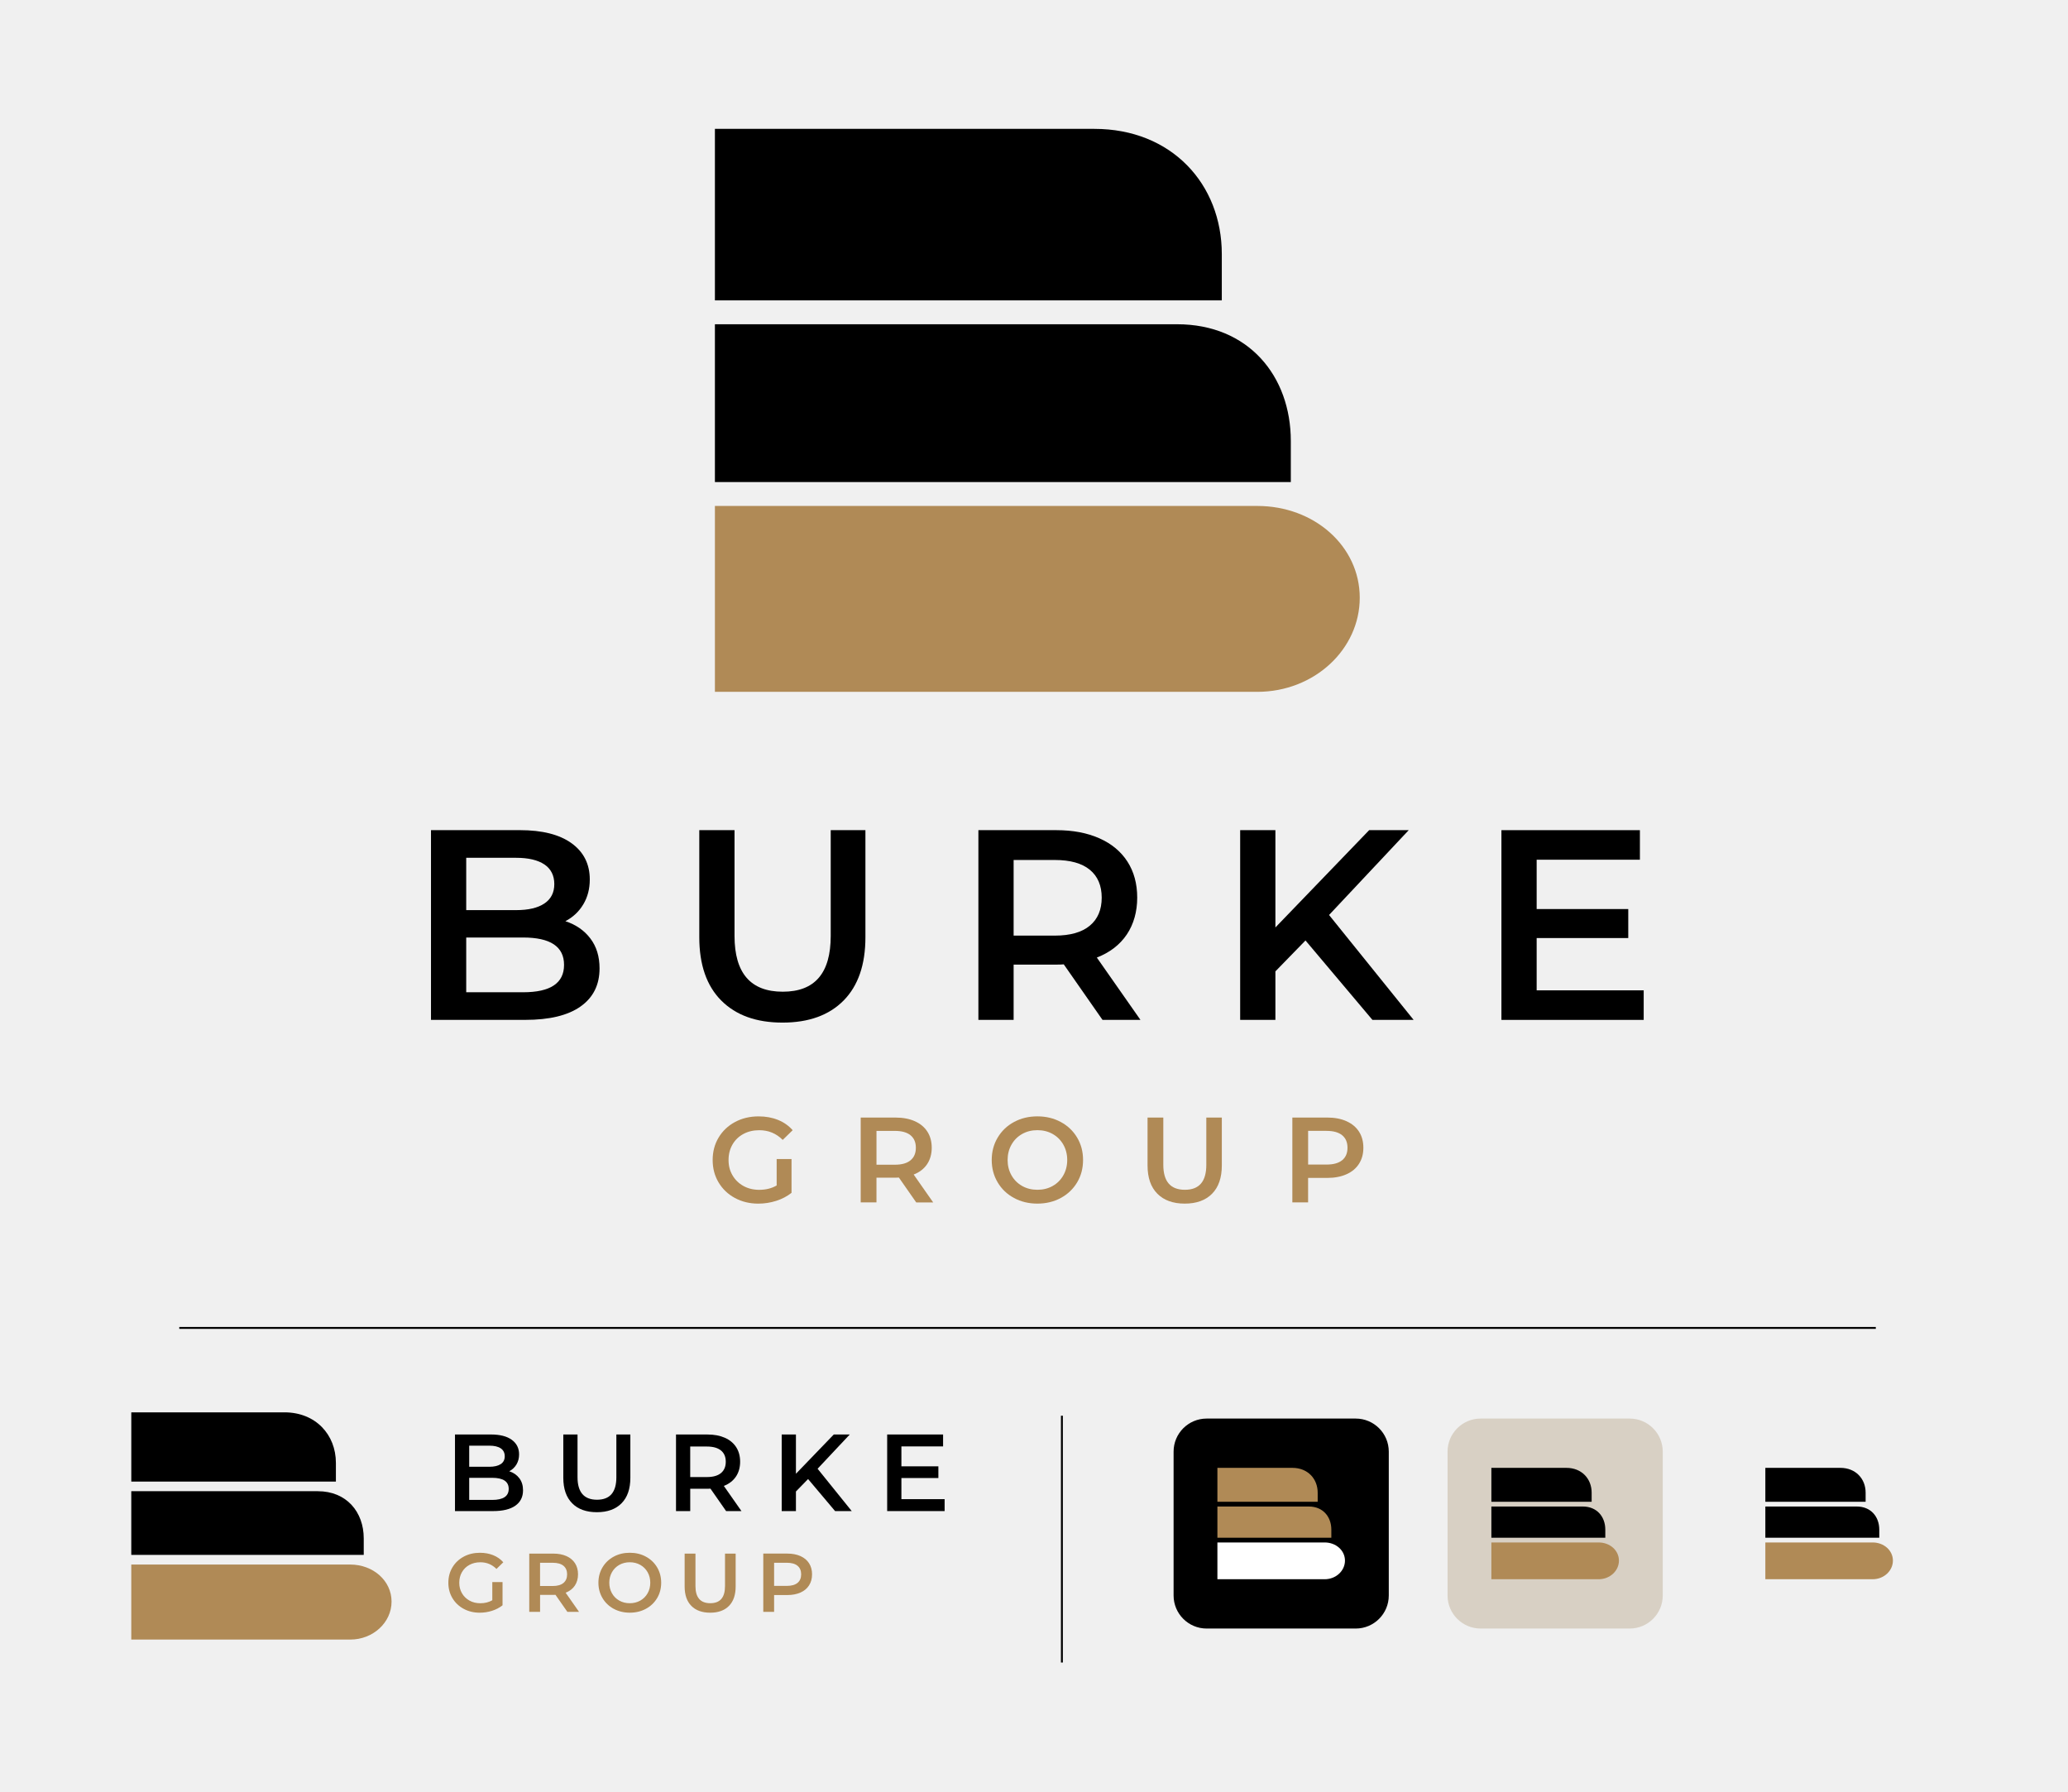
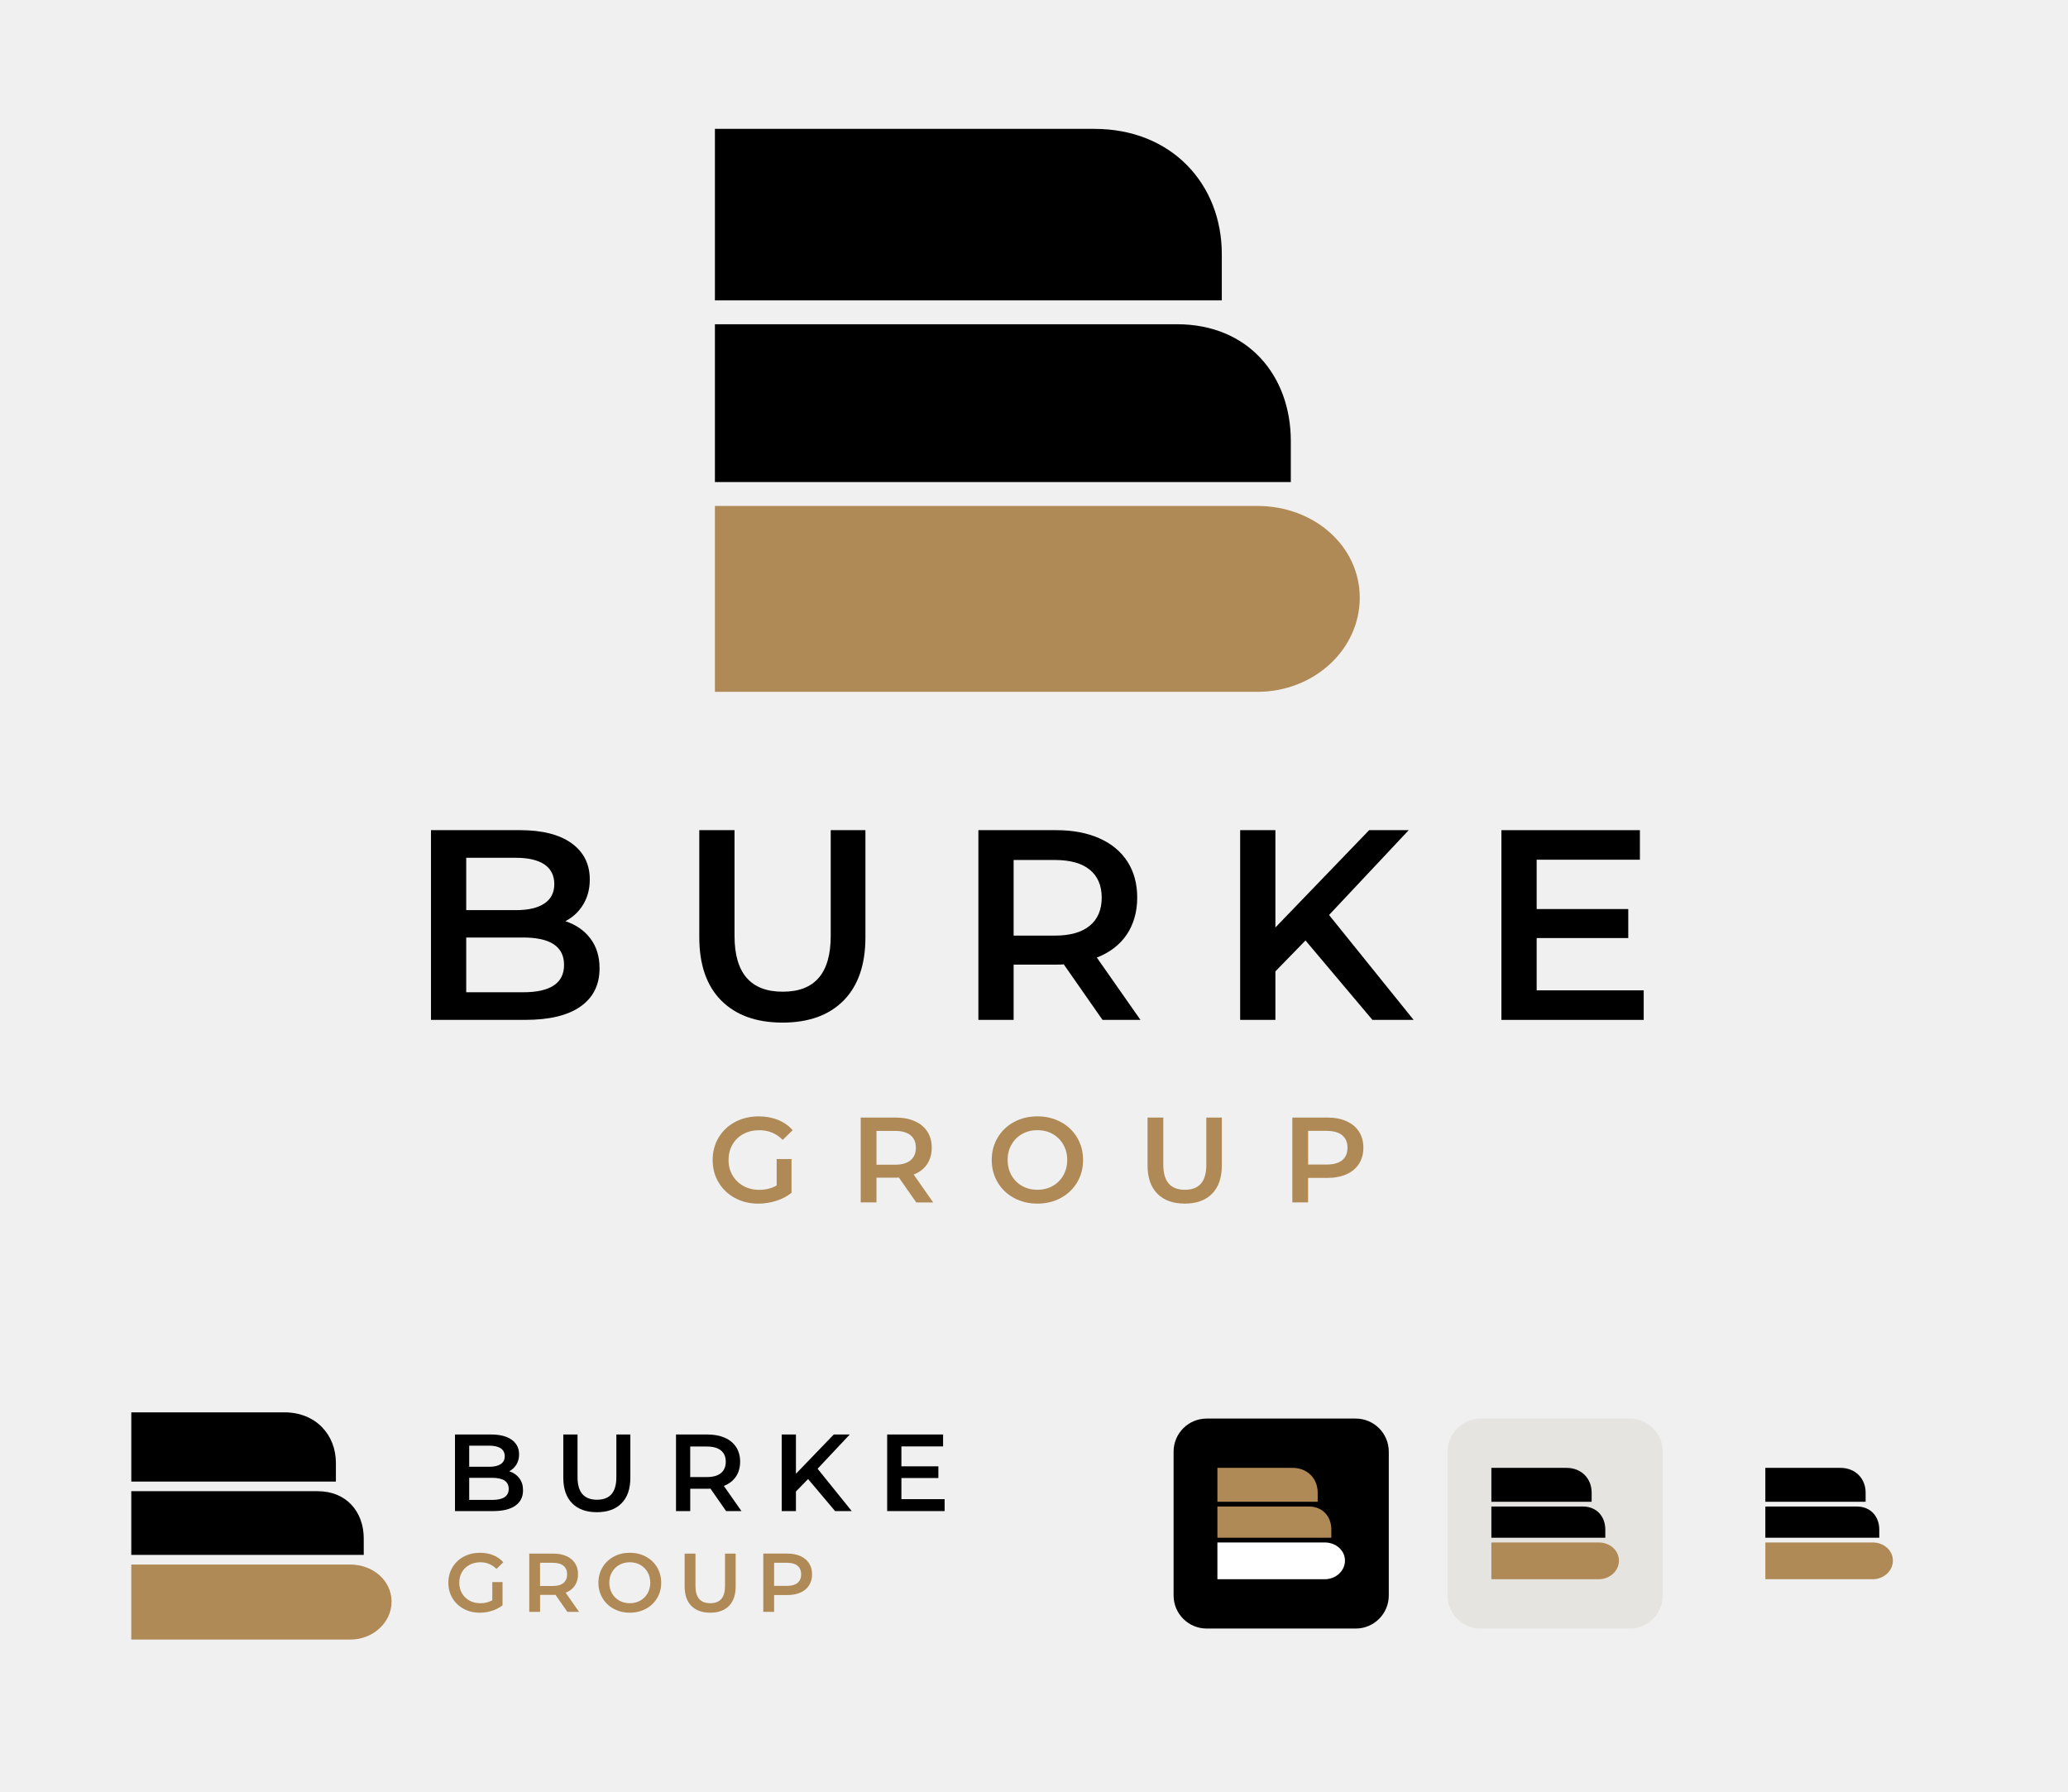
<svg xmlns="http://www.w3.org/2000/svg" id="Blue" viewBox="0 0 1080 935.4">
-   <line x1="93.63" y1="693.39" x2="979.63" y2="693.39" fill="none" stroke="#000" stroke-miterlimit="10" />
-   <line x1="554.57" y1="739.23" x2="554.57" y2="868.11" fill="none" stroke="#000" stroke-miterlimit="10" />
-   <rect x="755.98" y="740.72" width="112.38" height="109.64" rx="17.27" ry="17.27" fill="#d8d0c4" />
  <g>
    <path d="M373.36,67.29h198.16c40.41,0,66.56,28.91,66.56,65.38v24.17h-264.72v-89.55Z" />
    <path d="M373.36,169.31h241.33c37.24,0,59.43,26.93,59.43,61.01v21.39h-300.76s0-82.4,0-82.4Z" />
    <g>
      <path d="M308.3,490.02c3.21,4.2,4.81,9.41,4.81,15.64,0,8.59-3.3,15.21-9.91,19.88-6.61,4.67-16.23,7-28.87,7h-49.25v-99.07h46.42c11.7,0,20.71,2.29,27.03,6.86,6.32,4.58,9.48,10.88,9.48,18.89,0,4.91-1.13,9.25-3.4,13.02-2.26,3.77-5.38,6.7-9.34,8.77,5.47,1.79,9.81,4.79,13.02,8.99ZM243.48,447.92v27.31h26.04c6.42,0,11.34-1.15,14.79-3.47,3.44-2.31,5.17-5.68,5.17-10.12s-1.72-7.95-5.17-10.26c-3.45-2.31-8.37-3.47-14.79-3.47h-26.04ZM294.57,503.82c0-9.53-7.12-14.29-21.37-14.29h-29.72v28.59h29.72c14.25,0,21.37-4.76,21.37-14.29Z" />
      <path d="M376.66,522.43c-7.64-7.69-11.46-18.7-11.46-33.05v-55.9h18.4v55.2c0,19.44,8.4,29.15,25.19,29.15s25.05-9.72,25.05-29.15v-55.2h18.12v55.9c0,14.34-3.8,25.36-11.39,33.05-7.6,7.69-18.24,11.53-31.91,11.53s-24.34-3.84-31.99-11.53Z" />
      <path d="M575.78,532.55l-20.24-29.01c-.85.09-2.12.14-3.82.14h-22.36v28.87h-18.4v-99.07h40.76c8.58,0,16.06,1.42,22.43,4.25,6.37,2.83,11.25,6.89,14.65,12.17,3.4,5.29,5.1,11.56,5.1,18.82s-1.82,13.87-5.45,19.25c-3.63,5.38-8.85,9.39-15.64,12.03l22.79,32.55h-19.81ZM569.13,454.14c-4.15-3.4-10.24-5.09-18.26-5.09h-21.51v39.49h21.51c8.02,0,14.1-1.72,18.26-5.17,4.15-3.44,6.23-8.33,6.23-14.65s-2.08-11.18-6.23-14.58Z" />
      <path d="M681.78,491.08l-15.71,16.13v25.33h-18.4v-99.07h18.4v50.81l48.97-50.81h20.66l-41.61,44.3,44.16,54.77h-21.51l-34.96-41.47Z" />
      <path d="M858.41,517.12v15.43h-74.3v-99.07h72.32v15.43h-53.92v25.76h47.84v15.14h-47.84v27.31h55.9Z" />
    </g>
+     <path d="M373.36,264.19h283.28c29.72,0,53.48,21.01,53.48,47.94s-23.77,49.12-53.48,49.12h-283.28v-97.06Z" fill="#b08a56" />
+     <g>
+       <path d="M405.59,605.19h7.78v17.66c-2.28,1.81-4.94,3.21-7.97,4.18-3.04.97-6.16,1.46-9.37,1.46-4.51,0-8.59-.98-12.21-2.94-3.63-1.96-6.48-4.67-8.54-8.13-2.07-3.46-3.1-7.36-3.1-11.71s1.03-8.25,3.1-11.71c2.07-3.46,4.92-6.17,8.58-8.13,3.65-1.96,7.75-2.94,12.31-2.94,3.71,0,7.09.61,10.13,1.84,3.04,1.22,5.59,3.02,7.66,5.38l-5.19,5.06c-3.38-3.38-7.45-5.06-12.21-5.06-3.12,0-5.9.65-8.32,1.96-2.43,1.31-4.33,3.14-5.7,5.51-1.37,2.36-2.06,5.06-2.06,8.1s.68,5.61,2.06,7.97c1.37,2.36,3.27,4.22,5.7,5.57,2.43,1.35,5.18,2.02,8.26,2.02,3.46,0,6.5-.76,9.11-2.28v-13.8Z" fill="#b08a56" />
+       <path d="M478.49,627.85l-9.05-12.97c-.38.04-.95.06-1.71.06h-10v12.91h-8.23v-44.3h18.23c3.84,0,7.18.63,10.03,1.9,2.85,1.27,5.03,3.08,6.55,5.44,1.52,2.36,2.28,5.17,2.28,8.42s-.81,6.2-2.44,8.61c-1.62,2.4-3.96,4.2-6.99,5.38l10.19,14.56h-8.86ZM475.52,592.79c-1.86-1.52-4.58-2.28-8.16-2.28h-9.62v17.66h9.62c3.59,0,6.31-.77,8.16-2.31,1.86-1.54,2.78-3.72,2.78-6.55s-.93-5-2.78-6.52Z" fill="#b08a56" />
+       <path d="M529.56,625.54c-3.63-1.96-6.48-4.68-8.54-8.16-2.07-3.48-3.1-7.37-3.1-11.68s1.03-8.2,3.1-11.68c2.07-3.48,4.91-6.2,8.54-8.16,3.63-1.96,7.7-2.94,12.21-2.94s8.58.98,12.21,2.94c3.63,1.96,6.48,4.67,8.54,8.13,2.07,3.46,3.1,7.36,3.1,11.71s-1.03,8.25-3.1,11.71c-2.07,3.46-4.92,6.17-8.54,8.13-3.63,1.96-7.7,2.94-12.21,2.94s-8.59-.98-12.21-2.94ZM549.75,619.27c2.36-1.33,4.22-3.18,5.57-5.57,1.35-2.38,2.03-5.05,2.03-8s-.68-5.62-2.03-8.01c-1.35-2.38-3.21-4.24-5.57-5.57-2.36-1.33-5.02-1.99-7.97-1.99s-5.61.66-7.97,1.99c-2.36,1.33-4.22,3.19-5.57,5.57-1.35,2.38-2.02,5.05-2.02,8.01s.67,5.62,2.02,8c1.35,2.38,3.21,4.24,5.57,5.57,2.36,1.33,5.02,1.99,7.97,1.99s5.61-.66,7.97-1.99Z" fill="#b08a56" />
+       <path d="M604.43,623.32c-3.42-3.44-5.13-8.36-5.13-14.78v-25h8.23v24.68c0,8.69,3.75,13.04,11.26,13.04s11.2-4.34,11.2-13.04v-24.68h8.1v25c0,6.41-1.7,11.34-5.09,14.78-3.4,3.44-8.15,5.16-14.27,5.16s-10.88-1.72-14.3-5.16Z" fill="#b08a56" />
+       <path d="M703.18,585.45c2.85,1.27,5.03,3.08,6.55,5.44,1.52,2.36,2.28,5.17,2.28,8.42s-.76,6-2.28,8.38c-1.52,2.38-3.7,4.21-6.55,5.47-2.85,1.27-6.19,1.9-10.03,1.9h-10v12.78h-8.23v-44.3h18.23c3.84,0,7.18.63,10.03,1.9ZM700.94,605.82c1.86-1.52,2.78-3.69,2.78-6.52s-.93-5-2.78-6.52c-1.86-1.52-4.58-2.28-8.16-2.28h-9.62v17.59h9.62c3.59,0,6.31-.76,8.16-2.28Z" fill="#b08a56" />
+     </g>
+   </g>
+   <g>
+     <rect x="755.98" y="740.72" width="112.38" height="109.64" rx="17.27" ry="17.27" fill="#e6e4e0" />
    <rect x="612.9" y="740.72" width="112.38" height="109.64" rx="17.27" ry="17.27" />
    <path d="M778.86,766.46h39.2c7.99,0,13.17,5.72,13.17,12.93v4.78h-52.37v-17.71Z" />
    <path d="M778.86,786.64h47.74c7.37,0,11.76,5.33,11.76,12.07v4.23h-59.5v-16.3Z" />
    <path d="M921.94,766.46h39.2c7.99,0,13.17,5.72,13.17,12.93v4.78h-52.37v-17.71Z" />
    <path d="M921.94,786.64h47.74c7.37,0,11.76,5.33,11.76,12.07v4.23h-59.5v-16.3Z" />
    <path d="M68.56,737.47h79.99c16.31,0,26.87,11.67,26.87,26.39v9.76h-106.85v-36.15Z" />
    <path d="M68.56,778.65h97.41c15.03,0,23.99,10.87,23.99,24.63v8.63h-121.4v-33.26Z" />
    <g>
      <path d="M271.21,771.86c1.29,1.7,1.94,3.8,1.94,6.31,0,3.47-1.33,6.14-4,8.03-2.67,1.89-6.55,2.83-11.66,2.83h-19.88v-40h18.74c4.72,0,8.36.92,10.91,2.77,2.55,1.85,3.83,4.39,3.83,7.63,0,1.98-.46,3.73-1.37,5.26-.92,1.52-2.17,2.71-3.77,3.54,2.21.72,3.96,1.93,5.26,3.63ZM245.04,754.86v11.03h10.51c2.59,0,4.58-.47,5.97-1.4,1.39-.93,2.08-2.29,2.08-4.08s-.7-3.21-2.08-4.14c-1.39-.93-3.38-1.4-5.97-1.4h-10.51ZM265.67,777.43c0-3.85-2.88-5.77-8.63-5.77h-12v11.54h12c5.75,0,8.63-1.92,8.63-5.77Z" />
      <path d="M298.81,784.95c-3.09-3.1-4.63-7.55-4.63-13.34v-22.57h7.43v22.29c0,7.85,3.39,11.77,10.17,11.77s10.11-3.92,10.11-11.77v-22.29h7.31v22.57c0,5.79-1.53,10.24-4.6,13.34-3.07,3.11-7.36,4.66-12.89,4.66s-9.83-1.55-12.91-4.66Z" />
      <path d="M379.21,789.03l-8.17-11.71c-.34.04-.86.06-1.54.06h-9.03v11.66h-7.43v-40h16.46c3.47,0,6.49.57,9.06,1.71s4.54,2.78,5.91,4.91c1.37,2.13,2.06,4.67,2.06,7.6s-.73,5.6-2.2,7.77c-1.47,2.17-3.57,3.79-6.31,4.86l9.2,13.14h-8ZM376.52,757.38c-1.68-1.37-4.13-2.06-7.37-2.06h-8.69v15.94h8.69c3.24,0,5.69-.69,7.37-2.08,1.68-1.39,2.51-3.36,2.51-5.92s-.84-4.51-2.51-5.89Z" />
      <path d="M422.01,772.29l-6.34,6.51v10.23h-7.43v-40h7.43v20.51l19.77-20.51h8.34l-16.8,17.89,17.83,22.11h-8.69l-14.11-16.74Z" />
      <path d="M493.32,782.8v6.23h-30v-40h29.2v6.23h-21.77v10.4h19.31v6.11h-19.31v11.03h22.57Z" />
    </g>
-   </g>
-   <g>
-     <path d="M373.36,264.19h283.28c29.72,0,53.48,21.01,53.48,47.94s-23.77,49.12-53.48,49.12h-283.28v-97.06Z" fill="#b08a56" />
-     <g>
-       <path d="M405.59,605.19h7.78v17.66c-2.28,1.81-4.94,3.21-7.97,4.18-3.04.97-6.16,1.46-9.37,1.46-4.51,0-8.59-.98-12.21-2.94-3.63-1.96-6.48-4.67-8.54-8.13-2.07-3.46-3.1-7.36-3.1-11.71s1.03-8.25,3.1-11.71c2.07-3.46,4.92-6.17,8.58-8.13,3.65-1.96,7.75-2.94,12.31-2.94,3.71,0,7.09.61,10.13,1.84,3.04,1.22,5.59,3.02,7.66,5.38l-5.19,5.06c-3.38-3.38-7.45-5.06-12.21-5.06-3.12,0-5.9.65-8.32,1.96-2.43,1.31-4.33,3.14-5.7,5.51-1.37,2.36-2.06,5.06-2.06,8.1s.68,5.61,2.06,7.97c1.37,2.36,3.27,4.22,5.7,5.57,2.43,1.35,5.18,2.02,8.26,2.02,3.46,0,6.5-.76,9.11-2.28v-13.8Z" fill="#b08a56" />
-       <path d="M478.49,627.85l-9.05-12.97c-.38.04-.95.06-1.71.06h-10v12.91h-8.23v-44.3h18.23c3.84,0,7.18.63,10.03,1.9,2.85,1.27,5.03,3.08,6.55,5.44,1.52,2.36,2.28,5.17,2.28,8.42s-.81,6.2-2.44,8.61c-1.62,2.4-3.96,4.2-6.99,5.38l10.19,14.56h-8.86ZM475.52,592.79c-1.86-1.52-4.58-2.28-8.16-2.28h-9.62v17.66h9.62c3.59,0,6.31-.77,8.16-2.31,1.86-1.54,2.78-3.72,2.78-6.55s-.93-5-2.78-6.52Z" fill="#b08a56" />
-       <path d="M529.56,625.54c-3.63-1.96-6.48-4.68-8.54-8.16-2.07-3.48-3.1-7.37-3.1-11.68s1.03-8.2,3.1-11.68c2.07-3.48,4.91-6.2,8.54-8.16,3.63-1.96,7.7-2.94,12.21-2.94s8.58.98,12.21,2.94c3.63,1.96,6.48,4.67,8.54,8.13,2.07,3.46,3.1,7.36,3.1,11.71s-1.03,8.25-3.1,11.71c-2.07,3.46-4.92,6.17-8.54,8.13-3.63,1.96-7.7,2.94-12.21,2.94s-8.59-.98-12.21-2.94ZM549.75,619.27c2.36-1.33,4.22-3.18,5.57-5.57,1.35-2.38,2.03-5.05,2.03-8s-.68-5.62-2.03-8.01c-1.35-2.38-3.21-4.24-5.57-5.57-2.36-1.33-5.02-1.99-7.97-1.99s-5.61.66-7.97,1.99c-2.36,1.33-4.22,3.19-5.57,5.57-1.35,2.38-2.02,5.05-2.02,8.01s.67,5.62,2.02,8c1.35,2.38,3.21,4.24,5.57,5.57,2.36,1.33,5.02,1.99,7.97,1.99s5.61-.66,7.97-1.99Z" fill="#b08a56" />
-       <path d="M604.43,623.32c-3.42-3.44-5.13-8.36-5.13-14.78v-25h8.23v24.68c0,8.69,3.75,13.04,11.26,13.04s11.2-4.34,11.2-13.04v-24.68h8.1v25c0,6.41-1.7,11.34-5.09,14.78-3.4,3.44-8.15,5.16-14.27,5.16s-10.88-1.72-14.3-5.16Z" fill="#b08a56" />
-       <path d="M703.18,585.45c2.85,1.27,5.03,3.08,6.55,5.44,1.52,2.36,2.28,5.17,2.28,8.42s-.76,6-2.28,8.38c-1.52,2.38-3.7,4.21-6.55,5.47-2.85,1.27-6.19,1.9-10.03,1.9h-10v12.78h-8.23v-44.3h18.23c3.84,0,7.18.63,10.03,1.9ZM700.94,605.82c1.86-1.52,2.78-3.69,2.78-6.52s-.93-5-2.78-6.52c-1.86-1.52-4.58-2.28-8.16-2.28h-9.62v17.59h9.62c3.59,0,6.31-.76,8.16-2.28Z" fill="#b08a56" />
-     </g>
    <path d="M635.78,766.46h39.2c7.99,0,13.17,5.72,13.17,12.93v4.78h-52.37v-17.71Z" fill="#b08a56" />
    <path d="M635.78,786.64h47.74c7.37,0,11.76,5.33,11.76,12.07v4.23h-59.5v-16.3Z" fill="#b08a56" />
    <path d="M778.86,805.41h56.04c5.88,0,10.58,4.16,10.58,9.48s-4.7,9.72-10.58,9.72h-56.04v-19.2Z" fill="#b08a56" />
    <path d="M921.94,805.41h56.04c5.88,0,10.58,4.16,10.58,9.48s-4.7,9.72-10.58,9.72h-56.04v-19.2Z" fill="#b08a56" />
    <path d="M68.56,816.94h114.34c11.99,0,21.59,8.48,21.59,19.35s-9.59,19.83-21.59,19.83h-114.34v-39.18Z" fill="#b08a56" />
    <g>
      <path d="M257.1,826.09h5.35v12.13c-1.57,1.25-3.39,2.2-5.48,2.87-2.09.67-4.23,1-6.43,1-3.1,0-5.9-.67-8.39-2.02-2.49-1.35-4.45-3.21-5.87-5.58s-2.13-5.06-2.13-8.04.71-5.67,2.13-8.04,3.38-4.24,5.89-5.59c2.51-1.35,5.33-2.02,8.45-2.02,2.55,0,4.87.42,6.96,1.26,2.09.84,3.84,2.07,5.26,3.7l-3.56,3.48c-2.32-2.32-5.12-3.48-8.39-3.48-2.14,0-4.05.45-5.72,1.35-1.67.9-2.97,2.16-3.91,3.78-.94,1.62-1.41,3.48-1.41,5.56s.47,3.85,1.41,5.48c.94,1.62,2.25,2.9,3.91,3.83s3.56,1.39,5.67,1.39c2.38,0,4.46-.52,6.26-1.56v-9.48Z" fill="#b08a56" />
      <path d="M296.31,841.66l-6.22-8.91c-.26.03-.65.04-1.17.04h-6.87v8.87h-5.65v-30.43h12.52c2.64,0,4.93.43,6.89,1.3s3.46,2.12,4.5,3.74,1.56,3.55,1.56,5.78-.56,4.26-1.67,5.91c-1.12,1.65-2.72,2.88-4.8,3.69l7,10h-6.08ZM294.26,817.58c-1.28-1.04-3.14-1.56-5.61-1.56h-6.61v12.13h6.61c2.46,0,4.33-.53,5.61-1.59,1.27-1.06,1.91-2.56,1.91-4.5s-.64-3.43-1.91-4.48Z" fill="#b08a56" />
      <path d="M320.52,840.07c-2.49-1.35-4.45-3.22-5.87-5.61s-2.13-5.06-2.13-8.02.71-5.63,2.13-8.02,3.38-4.26,5.87-5.61c2.49-1.35,5.29-2.02,8.39-2.02s5.9.67,8.39,2.02c2.49,1.35,4.45,3.21,5.87,5.59s2.13,5.06,2.13,8.04-.71,5.67-2.13,8.04-3.38,4.24-5.87,5.58c-2.49,1.35-5.29,2.02-8.39,2.02s-5.9-.67-8.39-2.02ZM334.38,835.77c1.62-.91,2.9-2.19,3.83-3.83.93-1.64,1.39-3.47,1.39-5.5s-.46-3.86-1.39-5.5c-.93-1.64-2.2-2.91-3.83-3.82-1.62-.91-3.45-1.37-5.48-1.37s-3.85.46-5.48,1.37c-1.62.91-2.9,2.19-3.83,3.82-.93,1.64-1.39,3.47-1.39,5.5s.46,3.86,1.39,5.5c.93,1.64,2.2,2.91,3.83,3.83s3.45,1.37,5.48,1.37,3.85-.46,5.48-1.37Z" fill="#b08a56" />
      <path d="M361.07,838.55c-2.35-2.36-3.52-5.75-3.52-10.15v-17.17h5.65v16.95c0,5.97,2.58,8.95,7.74,8.95s7.69-2.98,7.69-8.95v-16.95h5.56v17.17c0,4.4-1.17,7.79-3.5,10.15-2.33,2.36-5.6,3.54-9.8,3.54s-7.48-1.18-9.82-3.54Z" fill="#b08a56" />
      <path d="M418.03,812.53c1.96.87,3.46,2.12,4.5,3.74s1.56,3.55,1.56,5.78-.52,4.12-1.56,5.76c-1.04,1.64-2.54,2.89-4.5,3.76s-4.25,1.3-6.89,1.3h-6.87v8.78h-5.65v-30.43h12.52c2.64,0,4.93.43,6.89,1.3ZM416.49,826.53c1.27-1.04,1.91-2.54,1.91-4.48s-.64-3.43-1.91-4.48c-1.28-1.04-3.14-1.56-5.61-1.56h-6.61v12.08h6.61c2.46,0,4.33-.52,5.61-1.56Z" fill="#b08a56" />
    </g>
-   </g>
-   <g>
    <rect x="899.06" y="740.72" width="112.38" height="109.64" rx="17.27" ry="17.27" fill="none" />
    <path d="M635.78,805.41h56.04c5.88,0,10.58,4.16,10.58,9.48s-4.7,9.72-10.58,9.72h-56.04v-19.2Z" fill="#fff" />
  </g>
</svg>
